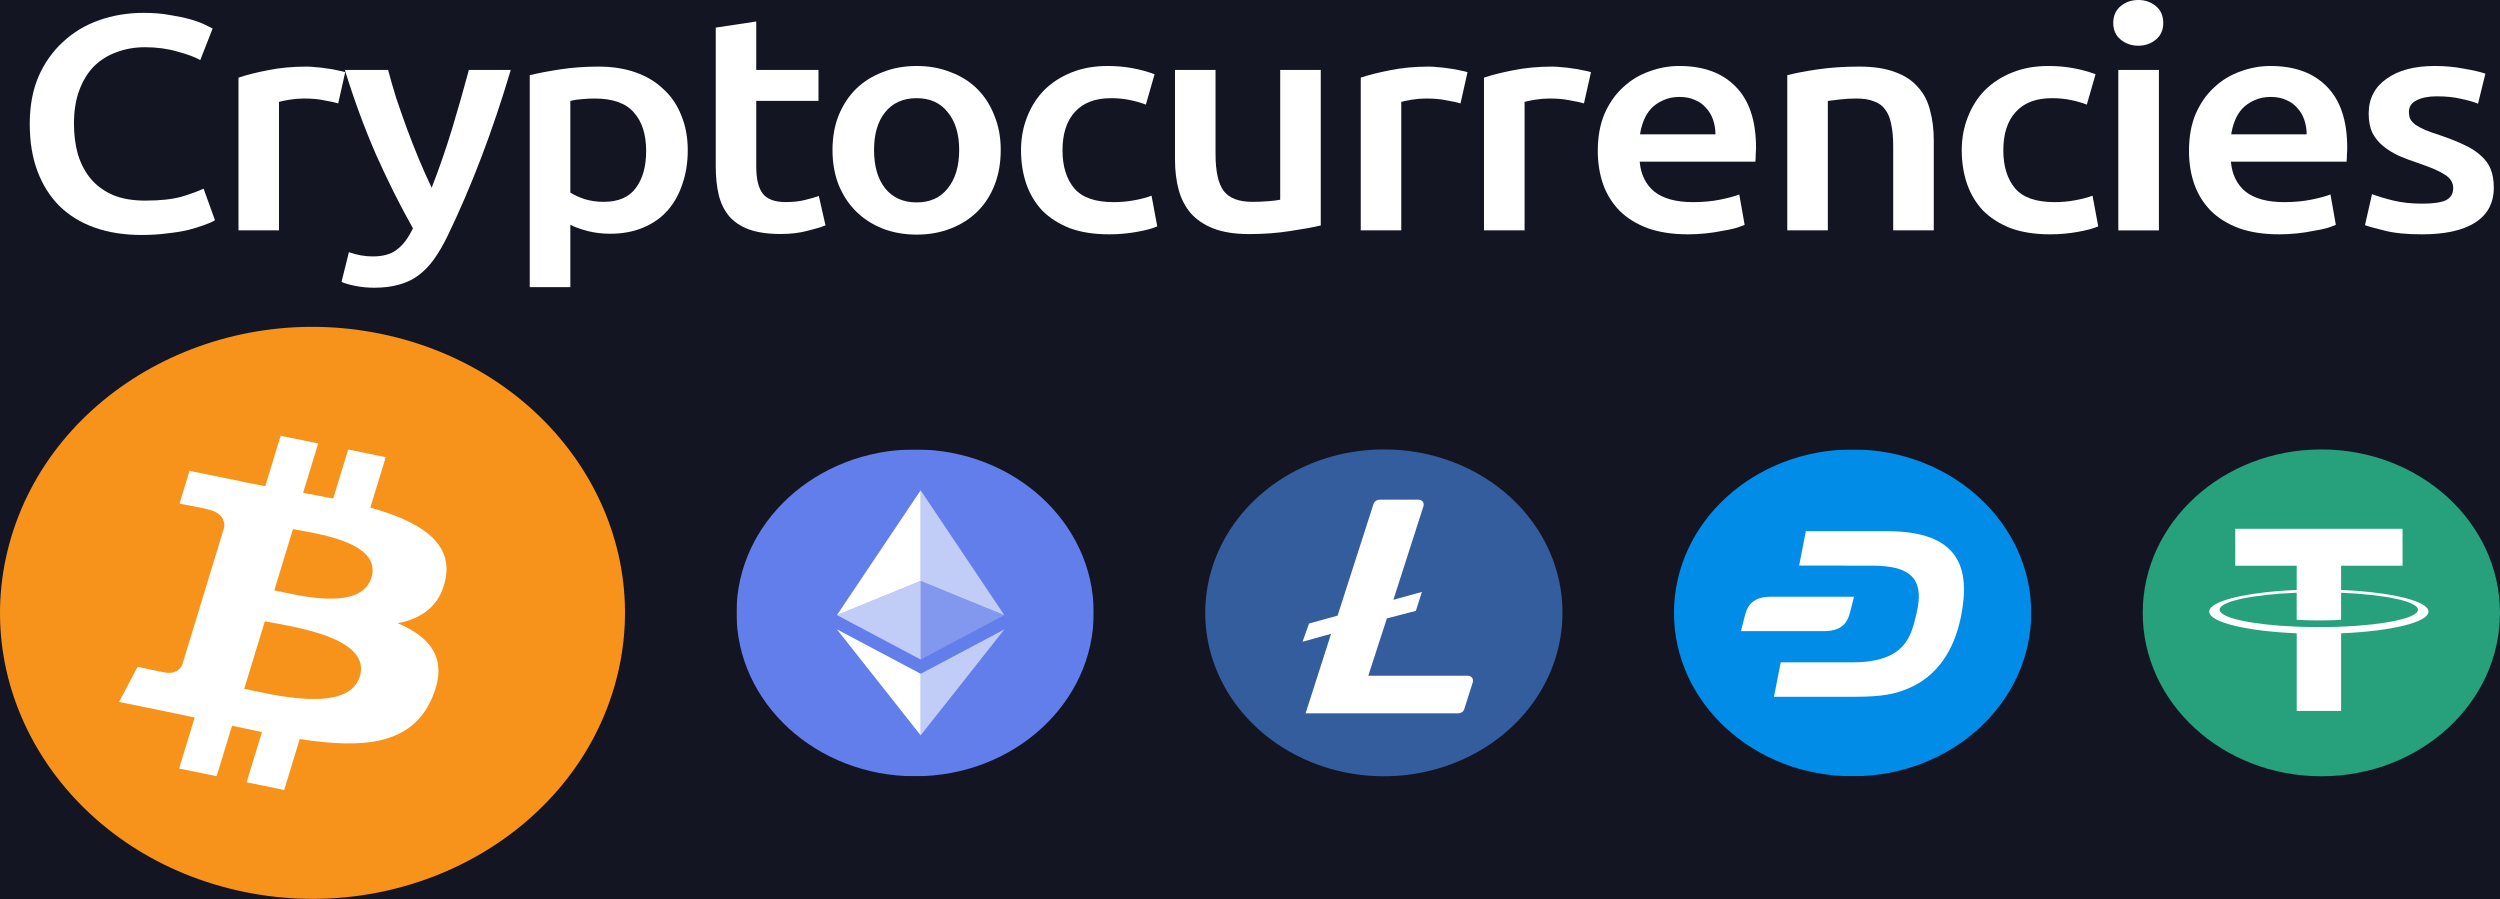
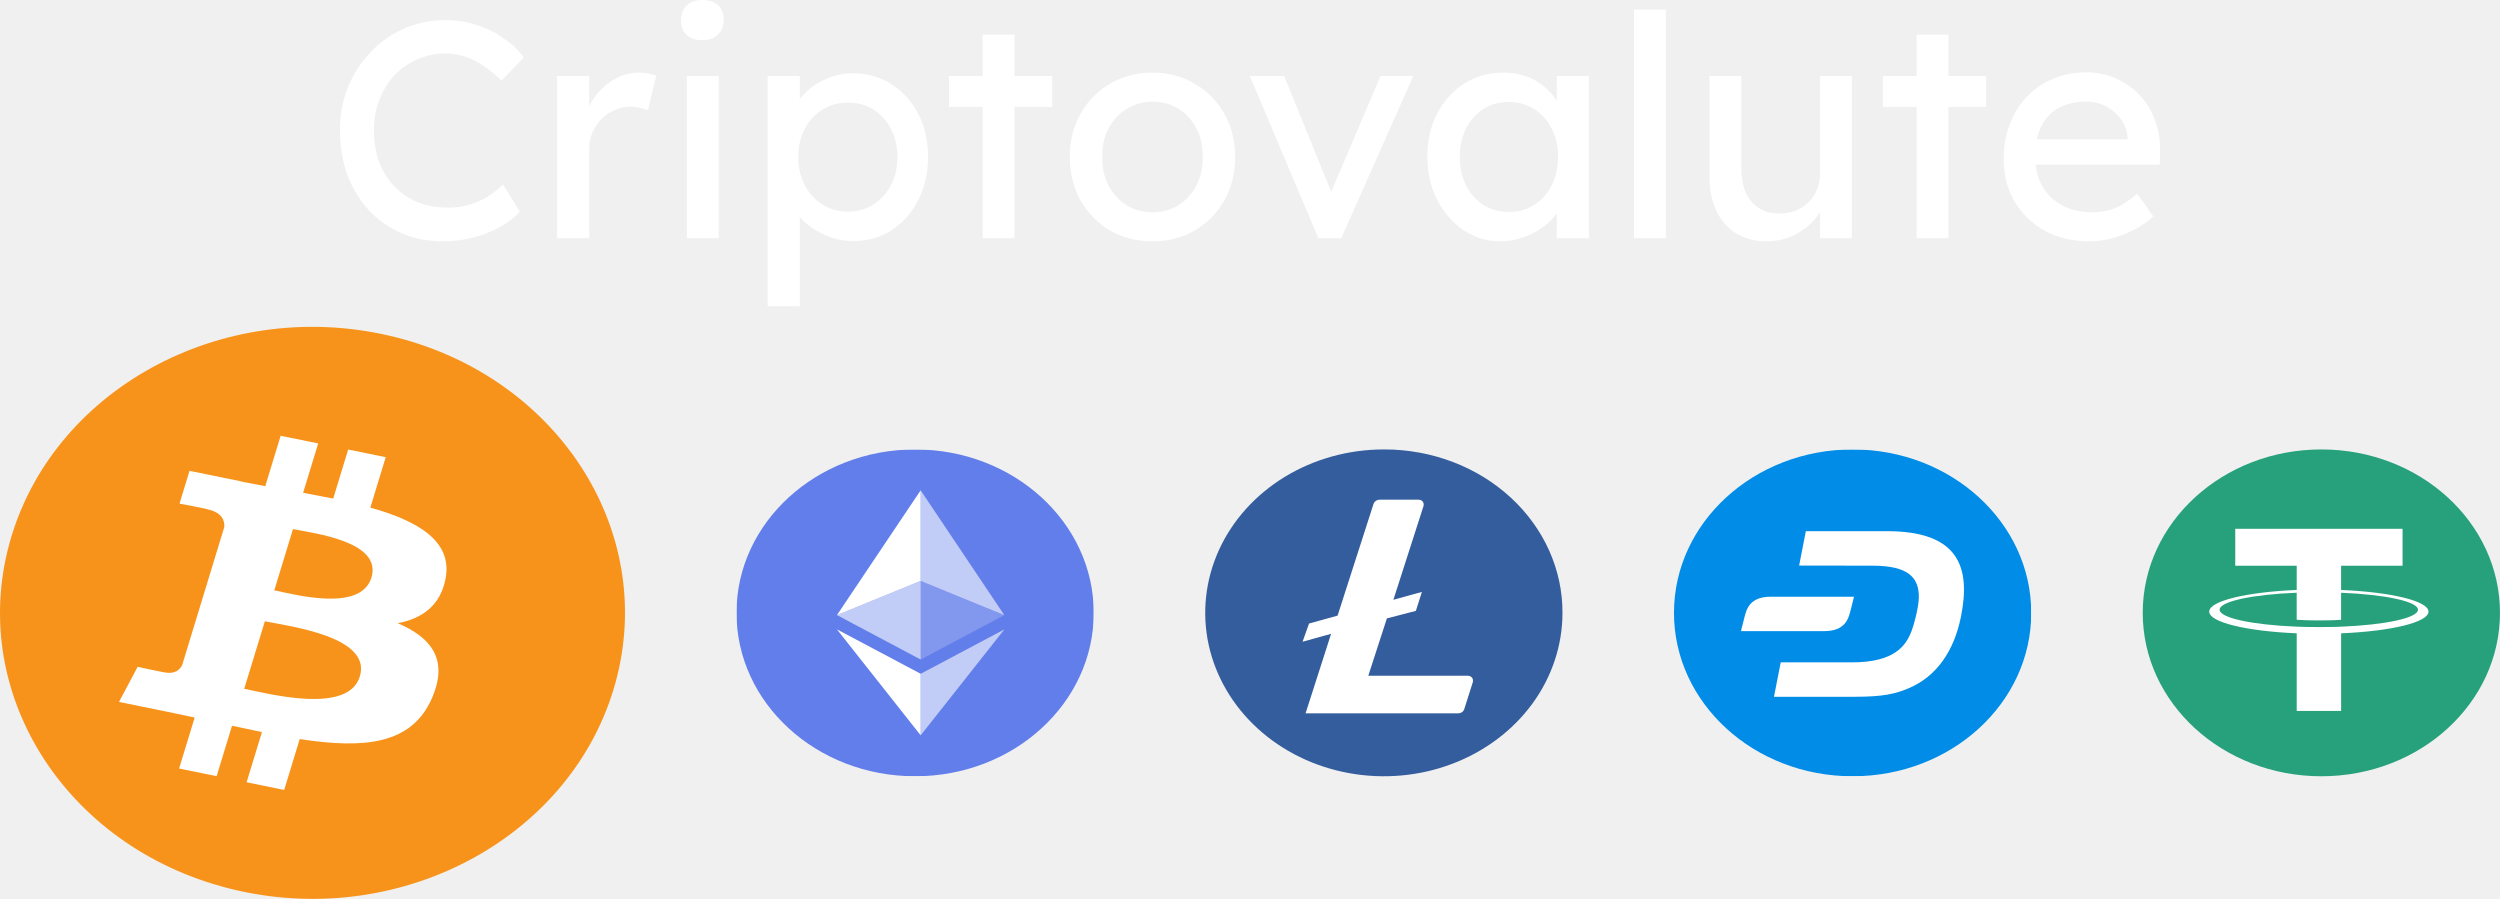
<svg xmlns="http://www.w3.org/2000/svg" width="89" height="32" viewBox="0 0 89 32" fill="none">
-   <rect width="89" height="32" fill="#1E1E1E" />
-   <g id="AU Â· Wheel of Fortune">
-     <path d="M-329 -1029C-329 -1030.1 -328.105 -1031 -327 -1031H7630V5110C7630 5111.1 7629.1 5112 7628 5112H-327C-328.105 5112 -329 5111.1 -329 5110V-1029Z" fill="#0A0C14" />
-     <path d="M7630 -1031H7631V-1032H7630V-1031ZM-327 -1031V-1030H7630V-1031V-1032H-327V-1031ZM7630 -1031H7629V5110H7630H7631V-1031H7630ZM7628 5112V5111H-327V5112V5113H7628V5112ZM-329 5110H-328V-1029H-329H-330V5110H-329ZM-327 5112V5111C-327.552 5111 -328 5110.55 -328 5110H-329H-330C-330 5111.66 -328.657 5113 -327 5113V5112ZM7630 5110H7629C7629 5110.55 7628.55 5111 7628 5111V5112V5113C7629.66 5113 7631 5111.66 7631 5110H7630ZM-327 -1031V-1032C-328.657 -1032 -330 -1030.66 -330 -1029H-329H-328C-328 -1029.55 -327.552 -1030 -327 -1030V-1031Z" fill="white" fill-opacity="0.1" />
-     <g id="Mob">
-       <g id="footer-mobile">
-         <mask id="path-3-inside-1_128_1945" fill="white">
-           <path d="M-229 -112H146V516H-229V-112Z" />
-         </mask>
-         <path d="M-229 -112H146V516H-229V-112Z" fill="#070F1D" />
-         <path d="M-229 -112V-111H146V-112V-113H-229V-112Z" fill="#282936" mask="url(#path-3-inside-1_128_1945)" />
-         <g id="mobile-payment-logos">
-           <rect x="-221" y="-72" width="359" height="330" rx="16" fill="#0D1420" />
-           <rect x="-220.5" y="-71.5" width="358" height="329" rx="15.5" stroke="white" stroke-opacity="0.063" />
-           <g id="logos-wrap-grid">
-             <g id="Img - gateway_crypto:margin">
-               <rect x="-35.5" y="-10" width="160" height="52" rx="10" fill="#161625" fill-opacity="0.8" />
-               <rect x="-35" y="-9.5" width="159" height="51" rx="9.5" stroke="white" stroke-opacity="0.082" />
-               <g id="image" clip-path="url(#clip0_128_1945)">
-                 <path id="Vector" d="M76.857 8.202H75.412V2.49H76.857V8.202ZM77.012 0.819C77.012 1.067 76.925 1.263 76.75 1.409C76.575 1.554 76.367 1.627 76.128 1.627C75.882 1.627 75.671 1.554 75.495 1.409C75.32 1.263 75.232 1.067 75.232 0.819C75.232 0.564 75.32 0.364 75.495 0.218C75.671 0.073 75.882 0 76.128 0C76.367 0 76.575 0.073 76.75 0.218C76.925 0.364 77.012 0.564 77.012 0.819Z" fill="white" />
-                 <path id="Vector_2" d="M5.042 8.365C4.422 8.365 3.865 8.277 3.372 8.103C2.879 7.928 2.462 7.673 2.12 7.338C1.778 6.996 1.516 6.581 1.333 6.093C1.15 5.605 1.059 5.045 1.059 4.411C1.059 3.778 1.162 3.217 1.369 2.729C1.583 2.241 1.873 1.83 2.239 1.495C2.605 1.153 3.034 0.894 3.527 0.72C4.02 0.545 4.549 0.458 5.113 0.458C5.455 0.458 5.765 0.483 6.043 0.534C6.322 0.578 6.564 0.629 6.771 0.687C6.978 0.745 7.149 0.807 7.284 0.873C7.419 0.938 7.514 0.985 7.57 1.015L7.129 2.139C6.938 2.03 6.664 1.928 6.306 1.834C5.956 1.732 5.574 1.681 5.161 1.681C4.803 1.681 4.469 1.739 4.159 1.855C3.849 1.965 3.579 2.132 3.348 2.358C3.126 2.584 2.951 2.868 2.824 3.21C2.696 3.552 2.633 3.949 2.633 4.4C2.633 4.801 2.68 5.168 2.776 5.503C2.879 5.838 3.034 6.129 3.241 6.377C3.448 6.617 3.71 6.807 4.028 6.945C4.346 7.076 4.728 7.142 5.173 7.142C5.706 7.142 6.139 7.094 6.473 7C6.807 6.898 7.065 6.803 7.248 6.716L7.653 7.84C7.558 7.899 7.427 7.957 7.26 8.015C7.101 8.074 6.91 8.132 6.687 8.19C6.465 8.241 6.214 8.281 5.936 8.31C5.658 8.347 5.36 8.365 5.042 8.365Z" fill="white" />
-                 <path id="Vector_3" d="M25.481 0.983L26.922 0.765V2.49H29.138V3.592H26.922V5.917C26.922 6.376 27.002 6.703 27.16 6.9C27.319 7.096 27.589 7.194 27.97 7.194C28.232 7.194 28.463 7.169 28.661 7.118C28.868 7.067 29.03 7.02 29.15 6.976L29.388 8.024C29.221 8.089 29.003 8.155 28.733 8.22C28.463 8.293 28.145 8.33 27.78 8.33C27.335 8.33 26.962 8.275 26.66 8.166C26.366 8.057 26.132 7.9 25.957 7.696C25.782 7.485 25.659 7.234 25.588 6.943C25.517 6.645 25.481 6.306 25.481 5.928V0.983Z" fill="white" />
-                 <path id="Vector_4" d="M12.04 3.681C11.921 3.645 11.754 3.609 11.54 3.572C11.334 3.528 11.091 3.507 10.813 3.507C10.654 3.507 10.484 3.521 10.301 3.55C10.126 3.579 10.003 3.605 9.932 3.627V8.201H8.49V2.764C8.768 2.67 9.114 2.582 9.527 2.502C9.948 2.415 10.412 2.371 10.921 2.371C11.016 2.371 11.127 2.378 11.254 2.393C11.381 2.4 11.508 2.415 11.635 2.437C11.762 2.451 11.886 2.473 12.005 2.502C12.124 2.524 12.219 2.546 12.29 2.568L12.04 3.681Z" fill="white" />
-                 <path id="Vector_5" d="M18.183 2.49C17.539 4.659 16.791 6.625 15.94 8.387C15.781 8.714 15.618 8.995 15.451 9.228C15.284 9.461 15.097 9.654 14.89 9.807C14.684 9.959 14.453 10.069 14.198 10.134C13.944 10.207 13.65 10.243 13.316 10.243C13.093 10.243 12.87 10.222 12.647 10.178C12.433 10.134 12.27 10.087 12.158 10.036L12.421 8.977C12.707 9.079 12.989 9.129 13.268 9.129C13.642 9.129 13.932 9.046 14.139 8.878C14.354 8.718 14.54 8.467 14.7 8.125C14.246 7.324 13.809 6.45 13.387 5.504C12.974 4.557 12.604 3.553 12.277 2.49H13.817C13.896 2.796 13.992 3.127 14.103 3.484C14.222 3.84 14.35 4.204 14.485 4.576C14.62 4.94 14.763 5.304 14.914 5.668C15.065 6.032 15.217 6.37 15.368 6.683C15.622 6.035 15.861 5.347 16.084 4.619C16.306 3.884 16.509 3.174 16.692 2.49H18.183Z" fill="white" />
-                 <path id="Vector_6" d="M23.003 5.373C23.003 4.784 22.856 4.325 22.561 3.998C22.275 3.67 21.809 3.507 21.164 3.507C21.029 3.507 20.886 3.514 20.734 3.528C20.591 3.536 20.448 3.557 20.304 3.594V6.858C20.432 6.938 20.599 7.015 20.806 7.087C21.021 7.153 21.248 7.186 21.487 7.186C22.012 7.186 22.394 7.022 22.633 6.694C22.88 6.367 23.003 5.926 23.003 5.373ZM24.484 5.352C24.484 5.788 24.42 6.189 24.293 6.552C24.174 6.916 23.998 7.229 23.768 7.491C23.537 7.753 23.246 7.957 22.896 8.103C22.554 8.248 22.163 8.321 21.726 8.321C21.431 8.321 21.16 8.288 20.913 8.223C20.667 8.157 20.464 8.085 20.304 8.004V10.221H18.859V2.677C19.154 2.604 19.516 2.535 19.946 2.469C20.376 2.404 20.83 2.371 21.308 2.371C21.801 2.371 22.243 2.44 22.633 2.579C23.023 2.717 23.354 2.917 23.624 3.179C23.903 3.434 24.114 3.747 24.257 4.118C24.409 4.482 24.484 4.893 24.484 5.352Z" fill="white" />
-                 <path id="Vector_7" d="M35.626 5.339C35.626 5.79 35.555 6.202 35.412 6.573C35.269 6.944 35.066 7.26 34.803 7.522C34.541 7.784 34.222 7.988 33.849 8.134C33.483 8.279 33.077 8.352 32.632 8.352C32.186 8.352 31.78 8.279 31.415 8.134C31.049 7.988 30.734 7.784 30.472 7.522C30.209 7.26 30.003 6.944 29.852 6.573C29.708 6.202 29.637 5.79 29.637 5.339C29.637 4.888 29.708 4.481 29.852 4.117C30.003 3.746 30.209 3.429 30.472 3.167C30.742 2.905 31.06 2.705 31.426 2.567C31.792 2.421 32.194 2.349 32.632 2.349C33.069 2.349 33.471 2.421 33.837 2.567C34.21 2.705 34.529 2.905 34.791 3.167C35.054 3.429 35.257 3.746 35.4 4.117C35.551 4.481 35.626 4.888 35.626 5.339ZM34.147 5.339C34.147 4.772 34.011 4.324 33.741 3.997C33.479 3.662 33.109 3.495 32.632 3.495C32.154 3.495 31.78 3.662 31.51 3.997C31.247 4.324 31.116 4.772 31.116 5.339C31.116 5.914 31.247 6.369 31.51 6.704C31.78 7.038 32.154 7.206 32.632 7.206C33.109 7.206 33.479 7.038 33.741 6.704C34.011 6.369 34.147 5.914 34.147 5.339Z" fill="white" />
-                 <path id="Vector_8" d="M36.348 5.351C36.348 4.929 36.419 4.536 36.562 4.172C36.705 3.801 36.908 3.481 37.17 3.211C37.44 2.942 37.766 2.731 38.147 2.578C38.529 2.425 38.958 2.349 39.434 2.349C40.022 2.349 40.578 2.447 41.103 2.644L40.793 3.724C40.626 3.659 40.435 3.604 40.221 3.561C40.014 3.517 39.792 3.495 39.553 3.495C38.989 3.495 38.56 3.659 38.266 3.986C37.972 4.307 37.825 4.761 37.825 5.351C37.825 5.919 37.965 6.37 38.243 6.705C38.521 7.032 38.989 7.196 39.649 7.196C39.895 7.196 40.137 7.174 40.376 7.131C40.614 7.087 40.821 7.032 40.995 6.967L41.198 8.059C41.039 8.131 40.797 8.197 40.471 8.255C40.153 8.313 39.824 8.342 39.482 8.342C38.95 8.342 38.485 8.27 38.088 8.124C37.698 7.971 37.373 7.764 37.11 7.502C36.856 7.232 36.665 6.916 36.538 6.552C36.411 6.181 36.348 5.78 36.348 5.351Z" fill="white" />
-                 <path id="Vector_9" d="M51.994 3.681C51.874 3.645 51.708 3.609 51.493 3.572C51.287 3.528 51.044 3.507 50.767 3.507C50.608 3.507 50.437 3.521 50.254 3.55C50.079 3.579 49.956 3.605 49.885 3.627V8.201H48.443V2.764C48.721 2.67 49.067 2.582 49.48 2.502C49.901 2.415 50.365 2.371 50.874 2.371C50.969 2.371 51.08 2.378 51.207 2.393C51.334 2.4 51.461 2.415 51.589 2.437C51.716 2.451 51.839 2.473 51.958 2.502C52.077 2.524 52.172 2.546 52.244 2.568L51.994 3.681Z" fill="white" />
-                 <path id="Vector_10" d="M56.389 3.681C56.269 3.645 56.102 3.609 55.887 3.572C55.68 3.528 55.437 3.507 55.159 3.507C54.999 3.507 54.828 3.521 54.645 3.55C54.47 3.579 54.347 3.605 54.275 3.627V8.201H52.83V2.764C53.109 2.67 53.455 2.582 53.869 2.502C54.291 2.415 54.757 2.371 55.266 2.371C55.362 2.371 55.473 2.378 55.6 2.393C55.728 2.4 55.855 2.415 55.983 2.437C56.11 2.451 56.233 2.473 56.353 2.502C56.472 2.524 56.568 2.546 56.639 2.568L56.389 3.681Z" fill="white" />
-                 <path id="Vector_11" d="M56.881 5.373C56.881 4.871 56.961 4.43 57.12 4.052C57.287 3.673 57.505 3.36 57.776 3.113C58.047 2.858 58.357 2.669 58.707 2.545C59.057 2.414 59.415 2.349 59.781 2.349C60.641 2.349 61.309 2.592 61.786 3.08C62.272 3.568 62.515 4.296 62.515 5.264C62.515 5.336 62.511 5.42 62.503 5.515C62.503 5.602 62.499 5.682 62.491 5.755H58.373C58.413 6.213 58.588 6.57 58.898 6.825C59.216 7.072 59.674 7.196 60.271 7.196C60.621 7.196 60.939 7.167 61.225 7.109C61.52 7.05 61.751 6.988 61.918 6.923L62.109 8.004C62.029 8.04 61.918 8.08 61.775 8.124C61.639 8.16 61.48 8.193 61.297 8.222C61.122 8.259 60.931 8.288 60.724 8.309C60.517 8.331 60.306 8.342 60.092 8.342C59.542 8.342 59.065 8.269 58.659 8.124C58.254 7.971 57.919 7.764 57.657 7.502C57.394 7.232 57.199 6.919 57.072 6.563C56.945 6.199 56.881 5.802 56.881 5.373ZM61.07 4.783C61.07 4.601 61.042 4.43 60.987 4.27C60.931 4.103 60.848 3.961 60.736 3.844C60.633 3.721 60.501 3.626 60.342 3.56C60.191 3.488 60.008 3.451 59.793 3.451C59.57 3.451 59.376 3.491 59.208 3.571C59.041 3.644 58.898 3.742 58.779 3.866C58.667 3.99 58.58 4.132 58.516 4.292C58.452 4.452 58.409 4.616 58.385 4.783H61.07Z" fill="white" />
-                 <path id="Vector_12" d="M63.627 2.677C63.905 2.604 64.267 2.535 64.713 2.469C65.159 2.404 65.652 2.371 66.193 2.371C66.702 2.371 67.128 2.437 67.47 2.568C67.812 2.691 68.082 2.87 68.281 3.103C68.488 3.328 68.631 3.605 68.711 3.932C68.799 4.253 68.842 4.606 68.842 4.992V8.201H67.398V5.199C67.398 4.893 67.374 4.635 67.327 4.424C67.287 4.205 67.215 4.031 67.112 3.9C67.016 3.761 66.881 3.663 66.706 3.605C66.539 3.539 66.332 3.507 66.085 3.507C65.902 3.507 65.712 3.518 65.513 3.539C65.314 3.561 65.166 3.579 65.071 3.594V8.201H63.627V2.677Z" fill="white" />
-                 <path id="Vector_13" d="M69.838 5.351C69.838 4.929 69.909 4.536 70.053 4.172C70.196 3.801 70.399 3.48 70.662 3.211C70.932 2.942 71.259 2.731 71.641 2.578C72.023 2.425 72.453 2.349 72.93 2.349C73.519 2.349 74.076 2.447 74.602 2.643L74.291 3.724C74.124 3.659 73.933 3.604 73.718 3.56C73.511 3.517 73.288 3.495 73.049 3.495C72.484 3.495 72.055 3.659 71.76 3.986C71.466 4.306 71.318 4.761 71.318 5.351C71.318 5.919 71.458 6.37 71.736 6.705C72.015 7.032 72.484 7.196 73.145 7.196C73.392 7.196 73.635 7.174 73.873 7.13C74.112 7.087 74.319 7.032 74.494 6.967L74.697 8.058C74.538 8.131 74.295 8.197 73.969 8.255C73.65 8.313 73.32 8.342 72.978 8.342C72.445 8.342 71.979 8.269 71.581 8.124C71.191 7.971 70.865 7.764 70.602 7.502C70.347 7.232 70.156 6.916 70.029 6.552C69.901 6.181 69.838 5.78 69.838 5.351Z" fill="white" />
-                 <path id="Vector_14" d="M77.928 5.373C77.928 4.871 78.007 4.43 78.166 4.052C78.334 3.673 78.552 3.36 78.823 3.113C79.093 2.858 79.404 2.669 79.754 2.545C80.104 2.414 80.462 2.349 80.828 2.349C81.688 2.349 82.356 2.592 82.833 3.08C83.319 3.568 83.561 4.296 83.561 5.264C83.561 5.336 83.558 5.42 83.55 5.515C83.55 5.602 83.546 5.682 83.538 5.755H79.42C79.459 6.213 79.635 6.57 79.945 6.825C80.263 7.072 80.721 7.196 81.317 7.196C81.668 7.196 81.986 7.167 82.272 7.109C82.567 7.05 82.798 6.988 82.965 6.923L83.156 8.004C83.076 8.04 82.965 8.08 82.821 8.124C82.686 8.16 82.527 8.193 82.344 8.222C82.169 8.259 81.978 8.288 81.771 8.309C81.564 8.331 81.353 8.342 81.138 8.342C80.589 8.342 80.112 8.269 79.706 8.124C79.3 7.971 78.966 7.764 78.704 7.502C78.441 7.232 78.246 6.919 78.119 6.563C77.991 6.199 77.928 5.802 77.928 5.373ZM82.117 4.783C82.117 4.601 82.089 4.43 82.034 4.27C81.978 4.103 81.894 3.961 81.783 3.844C81.68 3.721 81.548 3.626 81.389 3.56C81.238 3.488 81.055 3.451 80.84 3.451C80.617 3.451 80.422 3.491 80.255 3.571C80.088 3.644 79.945 3.742 79.826 3.866C79.714 3.99 79.626 4.132 79.563 4.292C79.499 4.452 79.456 4.616 79.432 4.783H82.117Z" fill="white" />
-                 <path id="Vector_15" d="M86.235 7.25C86.617 7.25 86.896 7.21 87.071 7.13C87.246 7.043 87.334 6.897 87.334 6.694C87.334 6.504 87.238 6.348 87.047 6.224C86.864 6.101 86.558 5.966 86.128 5.82C85.865 5.733 85.622 5.642 85.399 5.547C85.184 5.445 84.997 5.329 84.838 5.198C84.679 5.067 84.552 4.911 84.456 4.729C84.368 4.539 84.325 4.31 84.325 4.041C84.325 3.517 84.536 3.106 84.957 2.807C85.379 2.501 85.953 2.349 86.677 2.349C87.043 2.349 87.394 2.381 87.728 2.447C88.062 2.505 88.313 2.563 88.48 2.622L88.218 3.691C88.058 3.626 87.855 3.568 87.609 3.517C87.362 3.459 87.075 3.429 86.749 3.429C86.454 3.429 86.215 3.477 86.032 3.571C85.849 3.659 85.758 3.797 85.758 3.986C85.758 4.081 85.774 4.165 85.805 4.237C85.845 4.31 85.909 4.379 85.996 4.445C86.084 4.503 86.199 4.565 86.343 4.63C86.486 4.689 86.661 4.75 86.868 4.816C87.21 4.932 87.501 5.049 87.74 5.165C87.979 5.274 88.174 5.402 88.325 5.547C88.484 5.686 88.6 5.846 88.671 6.028C88.743 6.21 88.779 6.428 88.779 6.683C88.779 7.229 88.556 7.644 88.11 7.927C87.672 8.204 87.043 8.342 86.223 8.342C85.674 8.342 85.232 8.299 84.898 8.211C84.564 8.131 84.329 8.066 84.193 8.015L84.444 6.912C84.659 6.992 84.914 7.069 85.208 7.141C85.511 7.214 85.853 7.25 86.235 7.25Z" fill="white" />
-                 <path id="Vector_16" d="M47.019 8.027C46.74 8.093 46.379 8.158 45.933 8.224C45.488 8.296 44.999 8.333 44.466 8.333C43.965 8.333 43.544 8.267 43.202 8.136C42.868 8.005 42.597 7.823 42.391 7.59C42.192 7.357 42.049 7.08 41.961 6.76C41.874 6.432 41.83 6.076 41.83 5.69V2.49H43.273V5.482C43.273 6.094 43.369 6.531 43.56 6.793C43.758 7.055 44.1 7.186 44.585 7.186C44.76 7.186 44.943 7.179 45.134 7.164C45.333 7.15 45.48 7.131 45.575 7.11V2.49H47.019V8.027Z" fill="white" />
-                 <path id="Vector_17" d="M21.917 24.281C20.431 29.736 14.394 33.056 8.433 31.695C2.474 30.335 -1.153 24.81 0.333 19.356C1.819 13.9 7.856 10.58 13.815 11.94C19.776 13.3 23.403 18.826 21.917 24.281Z" fill="#F7931A" />
-                 <path id="Vector_18" d="M15.865 20.582C16.107 19.257 14.873 18.545 13.184 18.07L13.732 16.276L12.395 16.003L11.862 17.751C11.51 17.679 11.149 17.611 10.791 17.545L11.328 15.786L9.991 15.514L9.443 17.308C9.152 17.253 8.867 17.2 8.589 17.144L8.591 17.138L6.747 16.762L6.391 17.929C6.391 17.929 7.383 18.114 7.362 18.126C7.904 18.236 8.002 18.529 7.985 18.761L7.361 20.806C7.399 20.813 7.447 20.825 7.5 20.842C7.456 20.833 7.408 20.823 7.359 20.813L6.485 23.677C6.419 23.812 6.251 24.013 5.872 23.937C5.885 23.953 4.9 23.739 4.9 23.739L4.236 24.989L5.976 25.343C6.3 25.41 6.617 25.479 6.93 25.544L6.376 27.36L7.712 27.632L8.26 25.836C8.625 25.917 8.979 25.992 9.325 26.062L8.779 27.849L10.117 28.122L10.67 26.31C12.95 26.662 14.664 26.52 15.386 24.835C15.968 23.479 15.357 22.696 14.158 22.186C15.031 22.021 15.689 21.552 15.865 20.582ZM12.81 24.082C12.396 25.439 9.601 24.705 8.694 24.521L9.429 22.117C10.335 22.302 13.242 22.667 12.81 24.082ZM13.223 20.563C12.846 21.797 10.519 21.17 9.765 21.016L10.43 18.835C11.185 18.989 13.616 19.276 13.223 20.563Z" fill="white" />
-                 <g id="Clip path group">
-                   <mask id="mask0_128_1945" style="mask-type:alpha" maskUnits="userSpaceOnUse" x="26" y="16" width="13" height="12">
-                     <g id="a">
-                       <path id="Vector_19" d="M38.937 16H26.219V27.635H38.937V16Z" fill="black" />
-                     </g>
-                   </mask>
-                   <g mask="url(#mask0_128_1945)">
-                     <g id="Group">
-                       <path id="Vector_20" d="M32.578 27.635C36.09 27.635 38.937 25.031 38.937 21.818C38.937 18.605 36.09 16 32.578 16C29.066 16 26.219 18.605 26.219 21.818C26.219 25.031 29.066 27.635 32.578 27.635Z" fill="#627EEA" />
-                       <path id="Vector_21" d="M32.775 17.455V20.68L35.754 21.898L32.775 17.455Z" fill="white" fill-opacity="0.604" />
-                       <path id="Vector_22" d="M32.776 17.454L29.795 21.898L32.776 20.68V17.454Z" fill="white" />
-                       <path id="Vector_23" d="M32.775 23.988V26.179L35.757 22.405L32.775 23.988Z" fill="white" fill-opacity="0.604" />
-                       <path id="Vector_24" d="M32.776 26.178V23.987L29.795 22.405L32.776 26.178Z" fill="white" />
-                       <path id="Vector_25" d="M32.775 23.48L35.754 21.897L32.775 20.68V23.48Z" fill="white" fill-opacity="0.2" />
-                       <path id="Vector_26" d="M29.795 21.897L32.776 23.48V20.68L29.795 21.897Z" fill="white" fill-opacity="0.604" />
-                     </g>
-                   </g>
-                 </g>
-                 <path id="Vector_27" d="M49.271 27.008C52.402 27.008 54.94 24.685 54.94 21.819C54.94 18.953 52.402 16.63 49.271 16.63C46.14 16.63 43.602 18.953 43.602 21.819C43.602 24.685 46.14 27.008 49.271 27.008Z" fill="white" />
-                 <path id="Vector_28" d="M49.265 16C48.008 16 46.778 16.341 45.732 16.98C44.687 17.62 43.871 18.528 43.39 19.591C42.909 20.654 42.783 21.824 43.028 22.953C43.274 24.081 43.88 25.118 44.769 25.931C45.658 26.745 46.791 27.299 48.025 27.523C49.258 27.748 50.537 27.633 51.699 27.192C52.861 26.752 53.854 26.006 54.553 25.05C55.251 24.093 55.624 22.968 55.624 21.818C55.627 21.056 55.465 20.301 55.149 19.596C54.832 18.892 54.367 18.251 53.78 17.711C53.193 17.171 52.496 16.741 51.727 16.448C50.959 16.154 50.135 16.002 49.302 16H49.265ZM49.373 22.015L48.711 24.057H52.252C52.276 24.056 52.299 24.06 52.321 24.068C52.343 24.075 52.363 24.087 52.38 24.101C52.398 24.116 52.411 24.133 52.421 24.153C52.431 24.172 52.436 24.194 52.437 24.215V24.269L52.129 25.241C52.115 25.286 52.085 25.327 52.043 25.355C52.001 25.383 51.95 25.398 51.898 25.395H46.478L47.387 22.564L46.371 22.846L46.602 22.198L47.618 21.916L48.896 17.944C48.91 17.898 48.94 17.858 48.982 17.83C49.024 17.802 49.075 17.788 49.127 17.789H50.497C50.52 17.788 50.544 17.792 50.566 17.799C50.588 17.807 50.608 17.818 50.625 17.833C50.642 17.848 50.656 17.865 50.666 17.885C50.676 17.904 50.681 17.925 50.682 17.947V18L49.604 21.353L50.62 21.071L50.405 21.747L49.373 22.015Z" fill="#345D9D" />
-                 <g id="Clip path group_2">
-                   <mask id="mask1_128_1945" style="mask-type:alpha" maskUnits="userSpaceOnUse" x="59" y="16" width="14" height="12">
-                     <g id="b">
-                       <path id="Vector_29" d="M72.312 16H59.594V27.635H72.312V16Z" fill="black" />
-                     </g>
-                   </mask>
-                   <g mask="url(#mask1_128_1945)">
-                     <g id="Group_2">
-                       <path id="Vector_30" d="M65.953 27.635C69.465 27.635 72.312 25.031 72.312 21.818C72.312 18.605 69.465 16 65.953 16C62.441 16 59.594 18.605 59.594 21.818C59.594 25.031 62.441 27.635 65.953 27.635Z" fill="#008CE7" />
-                       <path id="Vector_31" d="M67.18 18.91H64.288L64.049 20.134L66.657 20.138C67.941 20.138 68.322 20.564 68.31 21.273C68.305 21.635 68.132 22.249 68.058 22.447C67.861 22.978 67.454 23.582 65.929 23.58L63.394 23.579L63.154 24.805H66.039C67.056 24.805 67.489 24.696 67.946 24.503C68.962 24.074 69.566 23.157 69.809 21.96C70.169 20.178 69.72 18.91 67.18 18.91Z" fill="white" />
-                       <path id="Vector_32" d="M65.877 21.744C65.971 21.386 66.001 21.243 66.001 21.243H63.041C62.285 21.243 62.176 21.693 62.105 21.966C62.01 22.323 61.98 22.468 61.98 22.468H64.94C65.697 22.468 65.805 22.017 65.877 21.744Z" fill="white" />
-                     </g>
-                   </g>
-                 </g>
-                 <path id="Vector_33" d="M82.64 27.635C86.152 27.635 88.999 25.031 88.999 21.818C88.999 18.605 86.152 16 82.64 16C79.128 16 76.281 18.605 76.281 21.818C76.281 25.031 79.128 27.635 82.64 27.635Z" fill="#26A17B" />
-                 <path id="Vector_34" d="M83.343 22.31C83.299 22.313 83.069 22.324 82.558 22.324C82.15 22.324 81.863 22.314 81.762 22.309C80.191 22.246 79.019 22.001 79.019 21.705C79.019 21.41 80.192 21.163 81.762 21.101V22.064C81.864 22.071 82.159 22.087 82.566 22.087C83.054 22.087 83.298 22.068 83.343 22.064V21.102C84.912 21.165 86.08 21.412 86.08 21.706C86.08 22.001 84.91 22.246 83.343 22.31ZM83.343 21.002V20.14H85.531V18.826H79.575V20.14H81.763V21.002C79.985 21.076 78.648 21.393 78.648 21.773C78.648 22.154 79.986 22.471 81.763 22.546V25.309H83.344V22.546C85.119 22.472 86.454 22.155 86.454 21.774C86.454 21.395 85.119 21.077 83.344 21.003" fill="white" />
-               </g>
-             </g>
-           </g>
-         </g>
-       </g>
+   <g clip-path="url(#clip0_145_2376)">
+     <path d="M15.776 8.591C15.24 8.591 14.749 8.496 14.302 8.305C13.854 8.114 13.466 7.843 13.136 7.491C12.806 7.132 12.549 6.71 12.366 6.226C12.19 5.742 12.102 5.21 12.102 4.631C12.102 4.081 12.197 3.571 12.388 3.102C12.586 2.625 12.857 2.207 13.202 1.848C13.546 1.489 13.946 1.21 14.401 1.012C14.855 0.814 15.347 0.715 15.875 0.715C16.249 0.715 16.612 0.774 16.964 0.891C17.323 1.001 17.646 1.159 17.932 1.364C18.225 1.562 18.463 1.789 18.647 2.046L17.855 2.871C17.642 2.658 17.426 2.482 17.206 2.343C16.993 2.196 16.773 2.086 16.546 2.013C16.326 1.94 16.102 1.903 15.875 1.903C15.515 1.903 15.178 1.973 14.863 2.112C14.555 2.244 14.283 2.431 14.049 2.673C13.821 2.915 13.642 3.205 13.51 3.542C13.378 3.872 13.312 4.235 13.312 4.631C13.312 5.049 13.374 5.43 13.499 5.775C13.631 6.112 13.814 6.402 14.049 6.644C14.283 6.886 14.562 7.073 14.885 7.205C15.215 7.33 15.578 7.392 15.974 7.392C16.216 7.392 16.454 7.359 16.689 7.293C16.923 7.227 17.143 7.132 17.349 7.007C17.554 6.882 17.741 6.736 17.91 6.567L18.504 7.535C18.335 7.733 18.104 7.913 17.811 8.074C17.525 8.235 17.202 8.364 16.843 8.459C16.491 8.547 16.135 8.591 15.776 8.591Z" fill="white" />
+     <path d="M19.831 8.481V2.706H20.975V4.521L20.865 4.081C20.946 3.802 21.082 3.549 21.272 3.322C21.47 3.095 21.694 2.915 21.943 2.783C22.2 2.651 22.464 2.585 22.735 2.585C22.86 2.585 22.977 2.596 23.087 2.618C23.205 2.64 23.296 2.666 23.362 2.695L23.065 3.927C22.977 3.89 22.878 3.861 22.768 3.839C22.666 3.81 22.563 3.795 22.46 3.795C22.262 3.795 22.072 3.835 21.888 3.916C21.712 3.989 21.555 4.096 21.415 4.235C21.283 4.367 21.177 4.525 21.096 4.708C21.016 4.884 20.975 5.078 20.975 5.291V8.481H19.831Z" fill="white" />
+     <path d="M24.455 8.481V2.706H25.588V8.481H24.455ZM25.005 1.43C24.763 1.43 24.576 1.368 24.444 1.243C24.312 1.118 24.246 0.942 24.246 0.715C24.246 0.502 24.312 0.33 24.444 0.198C24.583 0.066 24.77 0 25.005 0C25.247 0 25.434 0.062 25.566 0.187C25.698 0.312 25.764 0.488 25.764 0.715C25.764 0.928 25.694 1.1 25.555 1.232C25.423 1.364 25.24 1.43 25.005 1.43Z" fill="white" />
+     <path d="M27.329 10.901V2.706H28.473V4.026L28.297 3.927C28.341 3.707 28.466 3.498 28.671 3.3C28.877 3.095 29.126 2.93 29.419 2.805C29.72 2.673 30.028 2.607 30.343 2.607C30.864 2.607 31.326 2.735 31.729 2.992C32.133 3.249 32.452 3.601 32.686 4.048C32.921 4.495 33.038 5.009 33.038 5.588C33.038 6.16 32.921 6.673 32.686 7.128C32.459 7.575 32.144 7.931 31.74 8.195C31.337 8.452 30.882 8.58 30.376 8.58C30.039 8.58 29.713 8.514 29.397 8.382C29.082 8.243 28.814 8.067 28.594 7.854C28.374 7.641 28.239 7.421 28.187 7.194L28.473 7.04V10.901H27.329ZM30.189 7.535C30.527 7.535 30.827 7.451 31.091 7.282C31.355 7.113 31.564 6.882 31.718 6.589C31.872 6.296 31.949 5.962 31.949 5.588C31.949 5.214 31.872 4.884 31.718 4.598C31.572 4.305 31.366 4.074 31.102 3.905C30.838 3.736 30.534 3.652 30.189 3.652C29.845 3.652 29.54 3.736 29.276 3.905C29.012 4.066 28.803 4.294 28.649 4.587C28.495 4.88 28.418 5.214 28.418 5.588C28.418 5.962 28.495 6.296 28.649 6.589C28.803 6.882 29.012 7.113 29.276 7.282C29.54 7.451 29.845 7.535 30.189 7.535Z" fill="white" />
+     <path d="M34.984 8.481V1.232H36.117V8.481H34.984ZM33.785 3.806V2.706H37.459V3.806H33.785Z" fill="white" />
+     <path d="M41.033 8.591C40.468 8.591 39.962 8.463 39.515 8.206C39.075 7.942 38.727 7.586 38.47 7.139C38.213 6.684 38.085 6.167 38.085 5.588C38.085 5.009 38.213 4.495 38.47 4.048C38.727 3.593 39.075 3.238 39.515 2.981C39.962 2.717 40.468 2.585 41.033 2.585C41.59 2.585 42.089 2.717 42.529 2.981C42.976 3.238 43.328 3.593 43.585 4.048C43.842 4.495 43.97 5.009 43.97 5.588C43.97 6.167 43.842 6.684 43.585 7.139C43.328 7.586 42.976 7.942 42.529 8.206C42.089 8.463 41.59 8.591 41.033 8.591ZM41.033 7.557C41.377 7.557 41.685 7.473 41.957 7.304C42.228 7.128 42.441 6.893 42.595 6.6C42.749 6.299 42.822 5.962 42.815 5.588C42.822 5.207 42.749 4.869 42.595 4.576C42.441 4.275 42.228 4.041 41.957 3.872C41.685 3.703 41.377 3.619 41.033 3.619C40.688 3.619 40.377 3.707 40.098 3.883C39.827 4.052 39.614 4.286 39.46 4.587C39.306 4.88 39.233 5.214 39.24 5.588C39.233 5.962 39.306 6.299 39.46 6.6C39.614 6.893 39.827 7.128 40.098 7.304C40.377 7.473 40.688 7.557 41.033 7.557Z" fill="white" />
+     <path d="M46.935 8.481L44.493 2.706H45.714L47.474 7.029L47.265 7.128L49.146 2.706H50.312L47.749 8.481H46.935Z" fill="white" />
+     <path d="M53.41 8.591C52.933 8.591 52.497 8.459 52.101 8.195C51.712 7.931 51.401 7.572 51.166 7.117C50.931 6.662 50.814 6.149 50.814 5.577C50.814 4.998 50.931 4.484 51.166 4.037C51.408 3.582 51.73 3.227 52.134 2.97C52.544 2.713 53.003 2.585 53.509 2.585C53.809 2.585 54.084 2.629 54.334 2.717C54.583 2.805 54.8 2.93 54.983 3.091C55.173 3.245 55.328 3.425 55.445 3.63C55.569 3.835 55.647 4.055 55.676 4.29L55.423 4.202V2.706H56.567V8.481H55.423V7.106L55.687 7.029C55.643 7.227 55.551 7.421 55.412 7.612C55.28 7.795 55.108 7.96 54.895 8.107C54.69 8.254 54.459 8.371 54.202 8.459C53.953 8.547 53.688 8.591 53.41 8.591ZM53.707 7.546C54.051 7.546 54.356 7.462 54.62 7.293C54.884 7.124 55.089 6.893 55.236 6.6C55.39 6.299 55.467 5.958 55.467 5.577C55.467 5.203 55.39 4.869 55.236 4.576C55.089 4.283 54.884 4.052 54.62 3.883C54.356 3.714 54.051 3.63 53.707 3.63C53.37 3.63 53.069 3.714 52.805 3.883C52.548 4.052 52.343 4.283 52.189 4.576C52.042 4.869 51.969 5.203 51.969 5.577C51.969 5.958 52.042 6.299 52.189 6.6C52.343 6.893 52.548 7.124 52.805 7.293C53.069 7.462 53.37 7.546 53.707 7.546Z" fill="white" />
+     <path d="M58.171 8.481V0.341H59.304V8.481H58.171Z" fill="white" />
+     <path d="M62.88 8.591C62.469 8.591 62.11 8.496 61.802 8.305C61.501 8.114 61.267 7.847 61.098 7.502C60.937 7.157 60.856 6.747 60.856 6.27V2.706H61.989V5.962C61.989 6.299 62.04 6.593 62.143 6.842C62.253 7.084 62.407 7.271 62.605 7.403C62.81 7.535 63.056 7.601 63.342 7.601C63.554 7.601 63.749 7.568 63.925 7.502C64.101 7.429 64.251 7.33 64.376 7.205C64.508 7.08 64.611 6.93 64.684 6.754C64.757 6.578 64.794 6.387 64.794 6.182V2.706H65.927V8.481H64.794V7.271L64.992 7.139C64.904 7.41 64.754 7.656 64.541 7.876C64.335 8.096 64.09 8.272 63.804 8.404C63.518 8.529 63.21 8.591 62.88 8.591Z" fill="white" />
+     <path d="M68.231 8.481V1.232H69.364V8.481H68.231ZM67.032 3.806V2.706H70.706V3.806H67.032Z" fill="white" />
+     <path d="M74.379 8.591C73.785 8.591 73.257 8.466 72.795 8.217C72.34 7.96 71.981 7.612 71.717 7.172C71.46 6.732 71.332 6.226 71.332 5.654C71.332 5.199 71.405 4.785 71.552 4.411C71.699 4.037 71.9 3.714 72.157 3.443C72.421 3.164 72.733 2.952 73.092 2.805C73.459 2.651 73.855 2.574 74.28 2.574C74.654 2.574 75.002 2.647 75.325 2.794C75.648 2.933 75.926 3.128 76.161 3.377C76.403 3.626 76.586 3.923 76.711 4.268C76.843 4.605 76.905 4.976 76.898 5.379L76.887 5.863H72.168L71.915 4.961H75.908L75.743 5.148V4.884C75.721 4.642 75.64 4.426 75.501 4.235C75.362 4.044 75.186 3.894 74.973 3.784C74.76 3.674 74.529 3.619 74.28 3.619C73.884 3.619 73.55 3.696 73.279 3.85C73.008 3.997 72.802 4.217 72.663 4.51C72.524 4.796 72.454 5.152 72.454 5.577C72.454 5.98 72.538 6.332 72.707 6.633C72.876 6.926 73.114 7.154 73.422 7.315C73.73 7.476 74.086 7.557 74.489 7.557C74.775 7.557 75.039 7.509 75.281 7.414C75.53 7.319 75.798 7.146 76.084 6.897L76.656 7.7C76.48 7.876 76.264 8.03 76.007 8.162C75.758 8.294 75.49 8.4 75.204 8.481C74.925 8.554 74.65 8.591 74.379 8.591Z" fill="white" />
+     <path d="M21.917 24.281C20.431 29.736 14.394 33.056 8.433 31.695C2.474 30.335 -1.153 24.81 0.333 19.356C1.819 13.9 7.856 10.58 13.815 11.94C19.776 13.3 23.403 18.826 21.917 24.281Z" fill="#F7931A" />
+     <path d="M15.865 20.582C16.107 19.257 14.873 18.545 13.184 18.07L13.732 16.276L12.395 16.003L11.862 17.751C11.51 17.679 11.149 17.611 10.791 17.545L11.328 15.786L9.991 15.514L9.443 17.308C9.152 17.253 8.867 17.2 8.589 17.144L8.591 17.138L6.747 16.762L6.391 17.929C6.391 17.929 7.383 18.114 7.362 18.126C7.904 18.236 8.002 18.529 7.985 18.761L7.361 20.806C7.399 20.813 7.447 20.825 7.5 20.842C7.456 20.833 7.408 20.823 7.359 20.813L6.485 23.677C6.419 23.812 6.251 24.013 5.872 23.937C5.885 23.953 4.9 23.739 4.9 23.739L4.236 24.989L5.976 25.343C6.3 25.41 6.617 25.479 6.93 25.544L6.376 27.36L7.712 27.632L8.26 25.836C8.625 25.917 8.979 25.992 9.325 26.062L8.779 27.849L10.117 28.122L10.67 26.31C12.95 26.662 14.664 26.52 15.386 24.835C15.968 23.479 15.357 22.696 14.158 22.186C15.031 22.021 15.689 21.552 15.865 20.582ZM12.81 24.082C12.396 25.439 9.601 24.705 8.694 24.521L9.429 22.117C10.335 22.302 13.242 22.667 12.81 24.082ZM13.223 20.563C12.846 21.797 10.519 21.17 9.765 21.016L10.43 18.835C11.185 18.989 13.616 19.276 13.223 20.563Z" fill="white" />
+     <mask id="mask0_145_2376" style="mask-type:alpha" maskUnits="userSpaceOnUse" x="26" y="16" width="13" height="12">
+       <path d="M38.937 16H26.219V27.635H38.937V16Z" fill="black" />
+     </mask>
+     <g mask="url(#mask0_145_2376)">
+       <path d="M32.578 27.635C36.09 27.635 38.937 25.031 38.937 21.818C38.937 18.605 36.09 16 32.578 16C29.066 16 26.219 18.605 26.219 21.818C26.219 25.031 29.066 27.635 32.578 27.635Z" fill="#627EEA" />
+       <path d="M32.775 17.455V20.68L35.754 21.898L32.775 17.455Z" fill="white" fill-opacity="0.604" />
+       <path d="M32.776 17.454L29.795 21.898L32.776 20.68V17.454Z" fill="white" />
+       <path d="M32.775 23.988V26.179L35.757 22.405L32.775 23.988Z" fill="white" fill-opacity="0.604" />
+       <path d="M32.776 26.178V23.987L29.795 22.405L32.776 26.178Z" fill="white" />
+       <path d="M32.775 23.48L35.754 21.897L32.775 20.68V23.48Z" fill="white" fill-opacity="0.2" />
+       <path d="M29.795 21.897L32.776 23.48V20.68L29.795 21.897Z" fill="white" fill-opacity="0.604" />
    </g>
+     <path d="M49.271 27.008C52.402 27.008 54.94 24.685 54.94 21.819C54.94 18.953 52.402 16.63 49.271 16.63C46.14 16.63 43.602 18.953 43.602 21.819C43.602 24.685 46.14 27.008 49.271 27.008Z" fill="white" />
+     <path d="M49.265 16C48.008 16 46.778 16.341 45.732 16.98C44.687 17.62 43.871 18.528 43.39 19.591C42.909 20.654 42.783 21.824 43.028 22.953C43.274 24.081 43.88 25.118 44.769 25.931C45.658 26.745 46.791 27.299 48.025 27.523C49.258 27.748 50.537 27.633 51.699 27.192C52.861 26.752 53.854 26.006 54.553 25.05C55.251 24.093 55.624 22.968 55.624 21.818C55.627 21.056 55.465 20.301 55.149 19.596C54.832 18.892 54.367 18.251 53.78 17.711C53.193 17.171 52.496 16.741 51.727 16.448C50.959 16.154 50.135 16.002 49.302 16H49.265ZM49.373 22.015L48.711 24.057H52.252C52.276 24.056 52.299 24.06 52.321 24.068C52.343 24.075 52.363 24.087 52.38 24.101C52.398 24.116 52.411 24.133 52.421 24.153C52.431 24.172 52.436 24.194 52.437 24.215V24.269L52.129 25.241C52.115 25.286 52.085 25.327 52.043 25.355C52.001 25.383 51.95 25.398 51.898 25.395H46.478L47.387 22.564L46.371 22.846L46.602 22.198L47.618 21.916L48.896 17.944C48.91 17.898 48.94 17.858 48.982 17.83C49.024 17.802 49.075 17.788 49.127 17.789H50.497C50.52 17.788 50.544 17.792 50.566 17.799C50.588 17.807 50.608 17.818 50.625 17.833C50.642 17.848 50.656 17.865 50.666 17.885C50.676 17.904 50.681 17.925 50.682 17.947V18L49.604 21.353L50.62 21.071L50.405 21.747L49.373 22.015Z" fill="#345D9D" />
+     <mask id="mask1_145_2376" style="mask-type:alpha" maskUnits="userSpaceOnUse" x="59" y="16" width="14" height="12">
+       <path d="M72.312 16H59.594V27.635H72.312V16Z" fill="black" />
+     </mask>
+     <g mask="url(#mask1_145_2376)">
+       <path d="M65.953 27.635C69.465 27.635 72.312 25.031 72.312 21.818C72.312 18.605 69.465 16 65.953 16C62.441 16 59.594 18.605 59.594 21.818C59.594 25.031 62.441 27.635 65.953 27.635Z" fill="#008CE7" />
+       <path d="M67.18 18.91H64.288L64.049 20.134L66.657 20.138C67.941 20.138 68.322 20.564 68.31 21.273C68.305 21.635 68.132 22.249 68.058 22.447C67.861 22.978 67.454 23.582 65.929 23.58L63.394 23.579L63.154 24.805H66.039C67.056 24.805 67.489 24.696 67.946 24.503C68.962 24.074 69.566 23.157 69.809 21.96C70.169 20.178 69.72 18.91 67.18 18.91Z" fill="white" />
+       <path d="M65.877 21.744C65.971 21.386 66.001 21.243 66.001 21.243H63.041C62.285 21.243 62.176 21.693 62.105 21.966C62.01 22.323 61.98 22.468 61.98 22.468H64.94C65.697 22.468 65.805 22.017 65.877 21.744Z" fill="white" />
+     </g>
+     <path d="M82.64 27.635C86.152 27.635 88.999 25.031 88.999 21.818C88.999 18.605 86.152 16 82.64 16C79.128 16 76.281 18.605 76.281 21.818C76.281 25.031 79.128 27.635 82.64 27.635Z" fill="#26A17B" />
+     <path d="M83.343 22.31C83.299 22.313 83.069 22.324 82.558 22.324C82.15 22.324 81.863 22.314 81.762 22.309C80.191 22.246 79.019 22.001 79.019 21.705C79.019 21.41 80.192 21.163 81.762 21.101V22.064C81.864 22.071 82.159 22.087 82.566 22.087C83.054 22.087 83.298 22.068 83.343 22.064V21.102C84.912 21.165 86.08 21.412 86.08 21.706C86.08 22.001 84.91 22.246 83.343 22.31ZM83.343 21.002V20.14H85.531V18.826H79.575V20.14H81.763V21.002C79.985 21.076 78.648 21.393 78.648 21.773C78.648 22.154 79.986 22.471 81.763 22.546V25.309H83.344V22.546C85.119 22.472 86.454 22.155 86.454 21.774C86.454 21.395 85.119 21.077 83.344 21.003" fill="white" />
  </g>
  <defs>
-     <clipPath id="clip0_128_1945">
+     <clipPath id="clip0_145_2376">
      <rect width="89" height="32" fill="white" />
    </clipPath>
  </defs>
</svg>
